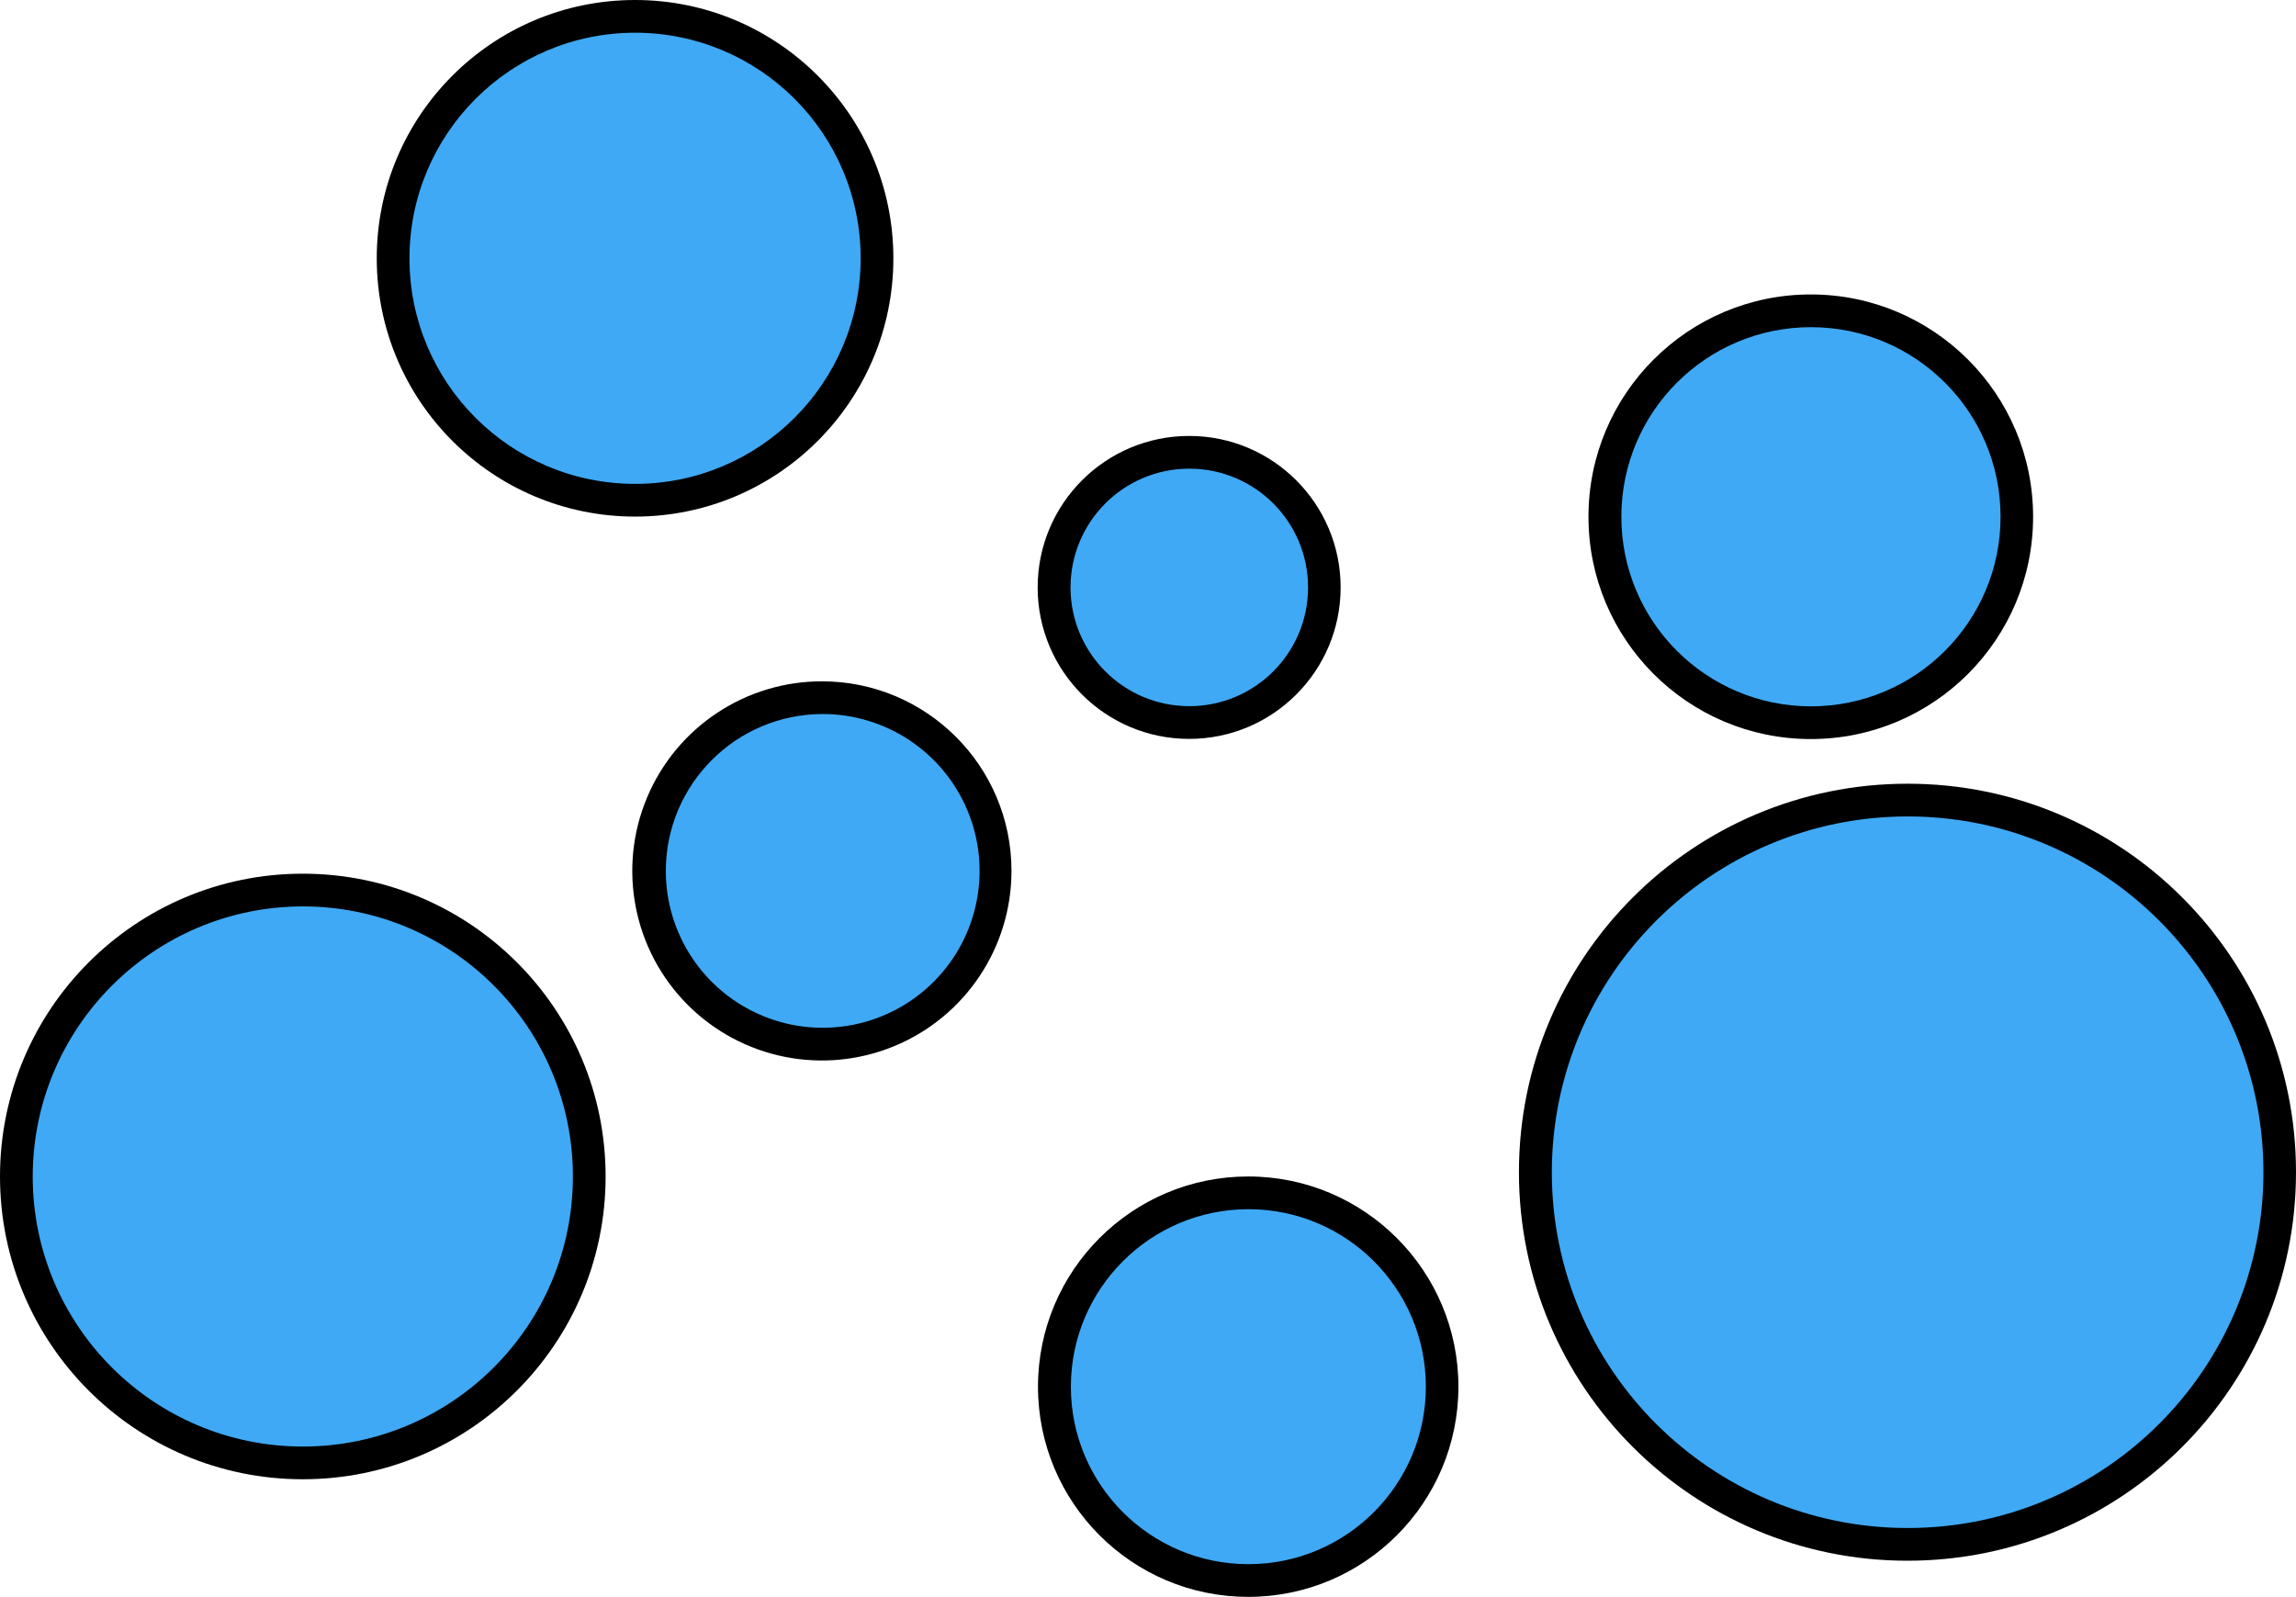
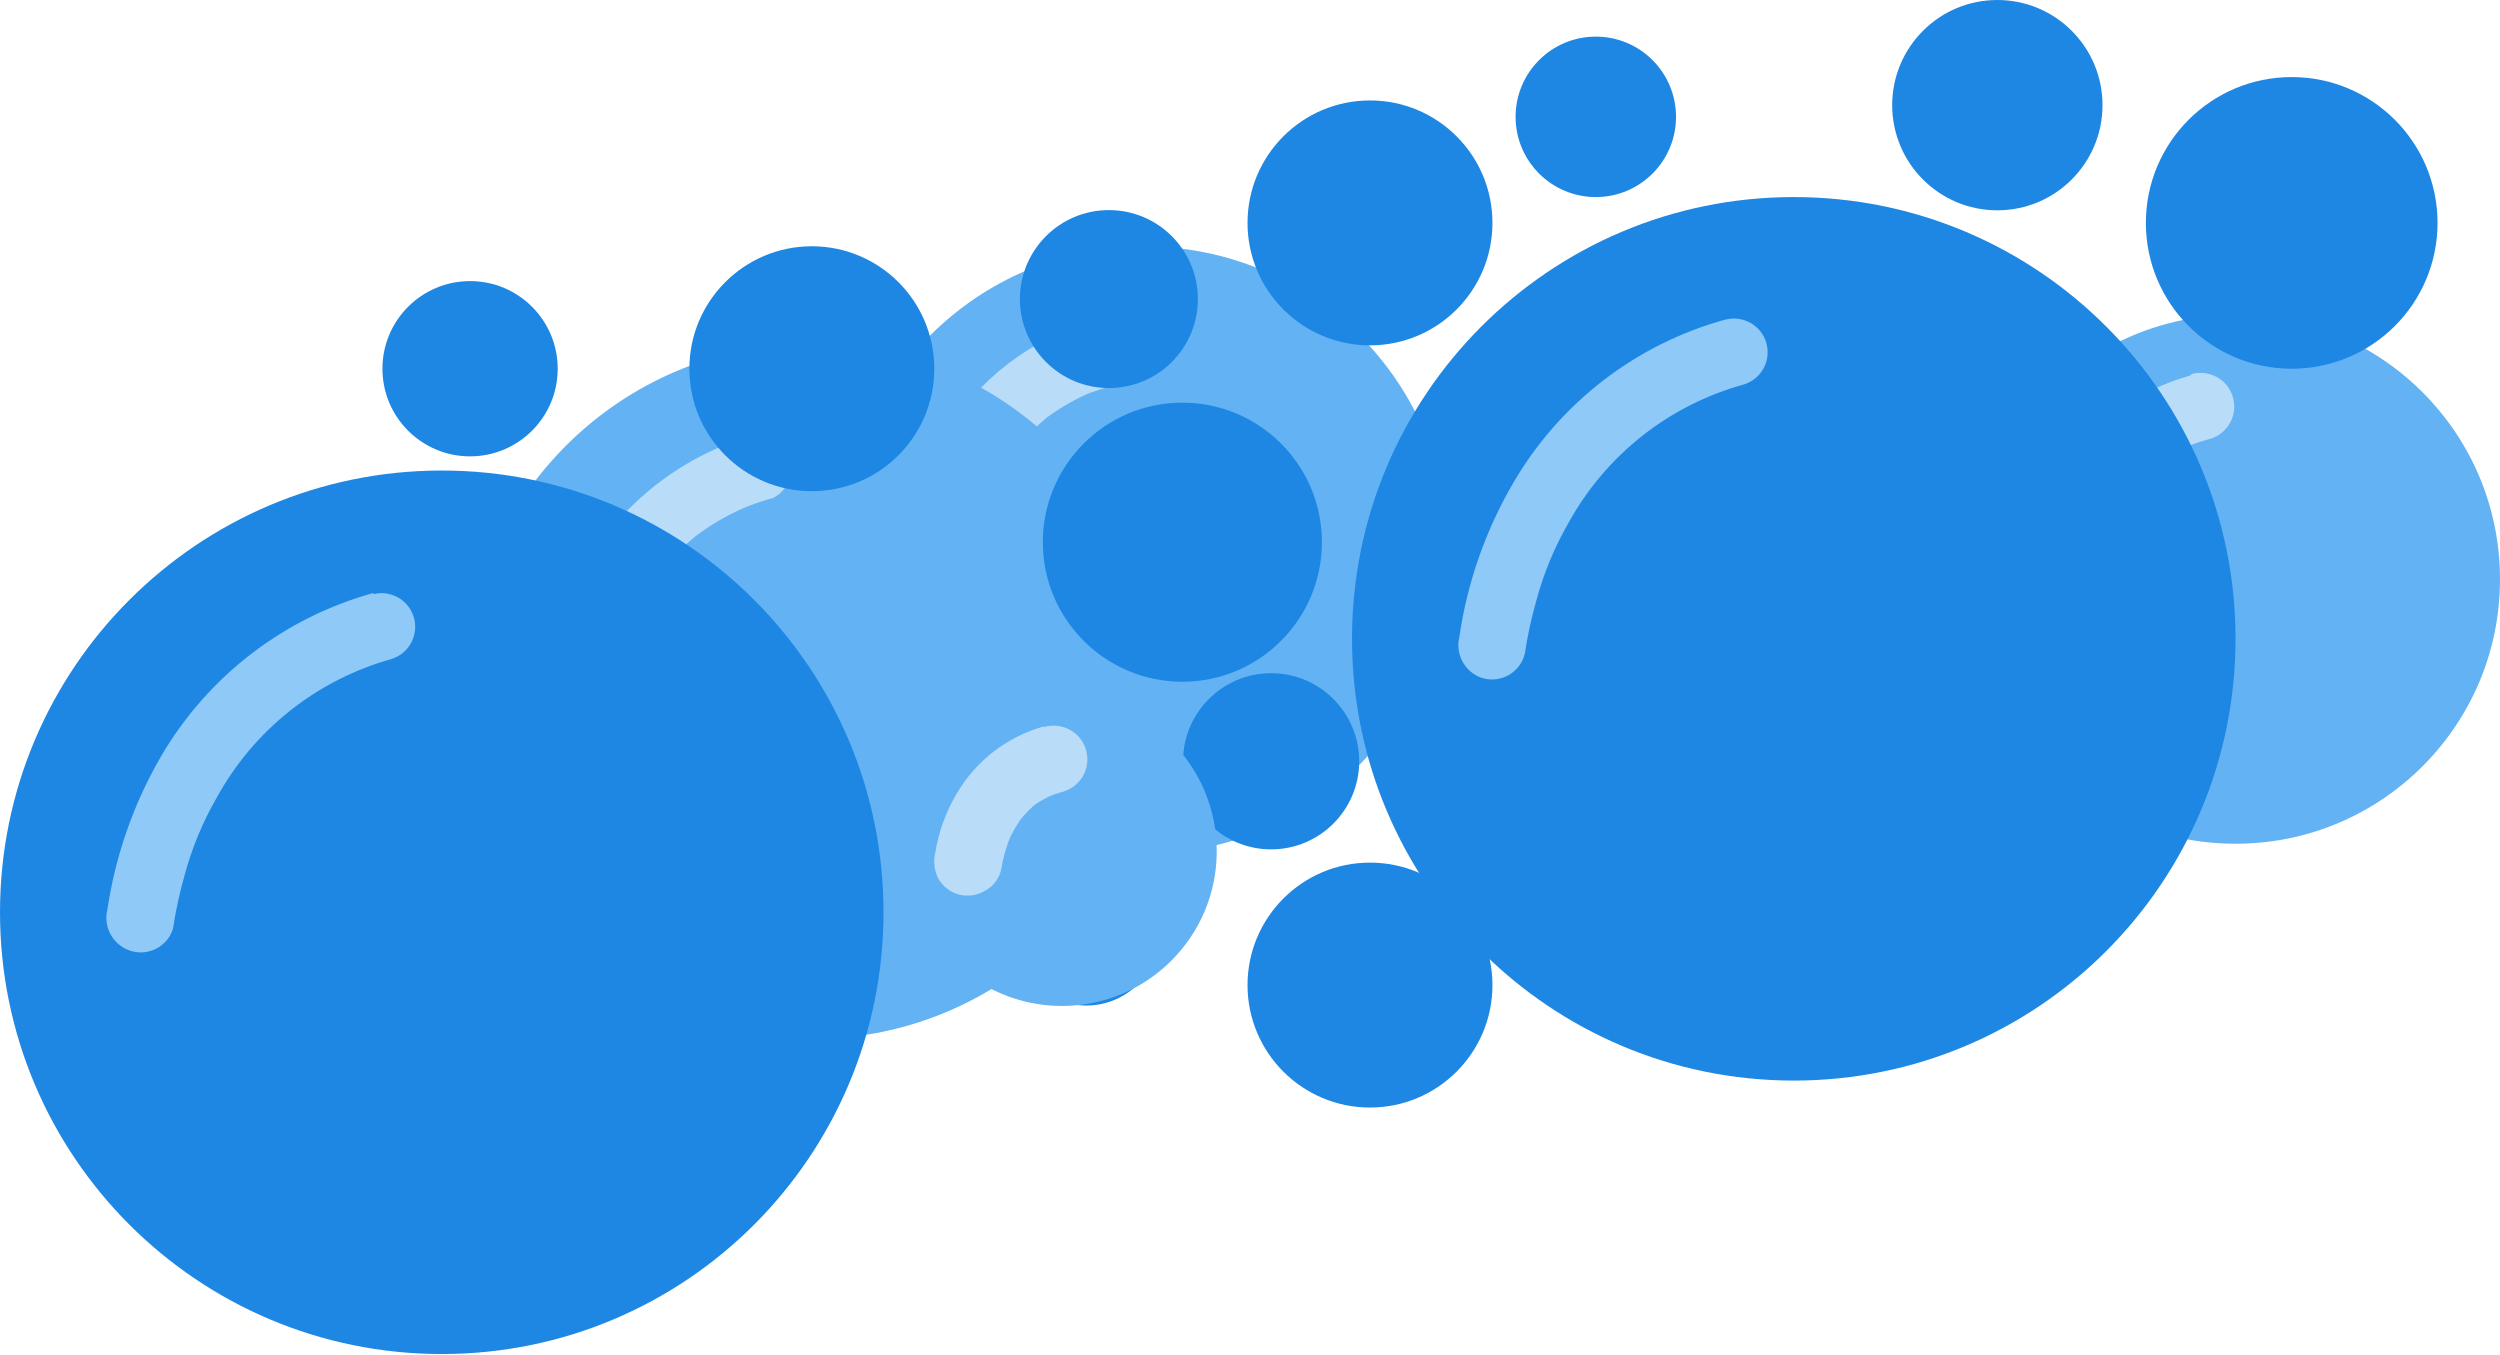
- <svg xmlns="http://www.w3.org/2000/svg" id="Layer_1" data-name="Layer 1" viewBox="0 0 140.35 97.62">
+ <svg xmlns="http://www.w3.org/2000/svg" class="bubbles" id="Layer_1" data-name="Layer 1" viewBox="0 0 111.26 60.26">
  <defs>
    <style>
-       .cls-1 {
-         fill: #3fa9f5;
+       .cls-bubbles {
+         fill: #63b2f4;
+       }
+ 
+       .cls-secondary {
+         fill: #b9dcf8;
+       }
+ 
+       .cls-3 {
+         fill: #1e87e3;
+       }
+ 
+       .cls-4 {
+         fill: #8fc9f7;
      }
    </style>
  </defs>
-   <g id="Bubble_5" data-name="Bubble 5">
-     <path class="cls-1" d="M53.81,136a17.51,17.51,0,1,1,17.51-17.51A17.52,17.52,0,0,1,53.81,136Z" transform="translate(-35.3 -46.59)" />
-     <path d="M53.81,102A16.51,16.51,0,1,1,37.3,118.51,16.53,16.53,0,0,1,53.81,102m0-2a18.51,18.51,0,1,0,18.51,18.51A18.51,18.51,0,0,0,53.81,100Z" transform="translate(-35.3 -46.59)" />
+   <g id="Group_1" data-name="Group 1">
+     <g id="Bubble_1" data-name="Bubble 1">
+       <g id="Bubble_1-2" data-name="Bubble 1">
+         <circle class="cls-bubbles" cx="50.95" cy="24.48" r="13.51" />
+       </g>
+       <g>
+         <path class="cls-bubbles" d="M81.28,48.37a9.89,9.89,0,0,0-3,1.37,11.37,11.37,0,0,0-4.45,7.59" transform="translate(-32.14 -32.67)" />
+         <path class="cls-secondary" d="M80.88,46.93a11.33,11.33,0,0,0-6.76,5.19,13.71,13.71,0,0,0-1.71,4.81,1.55,1.55,0,0,0,1,1.85,1.53,1.53,0,0,0,1.85-1.05,13,13,0,0,1,.35-1.62q.18-.61.42-1.23c.11-.3-.12.26,0,0s.11-.26.17-.39.22-.43.34-.64.25-.44.39-.65l.24-.34c0-.06.32-.41.1-.14a10.38,10.38,0,0,1,1.22-1.26s.4-.33.17-.16l.34-.24a10.18,10.18,0,0,1,1-.6l.42-.21,0,0,.27-.11c.29-.1.58-.2.88-.28a1.5,1.5,0,1,0-.8-2.89Z" transform="translate(-32.14 -32.67)" />
+       </g>
+     </g>
+     <g id="Bubble_3" data-name="Bubble 3">
+       <g id="Bubble_1-3" data-name="Bubble 1">
+         <circle class="cls-bubbles" cx="74.51" cy="35.66" r="7.76" />
+       </g>
+       <g>
+         <path class="cls-bubbles" d="M106.19,63.7a5.63,5.63,0,0,0-1.71.78,6.53,6.53,0,0,0-2.55,4.36" transform="translate(-32.14 -32.67)" />
+         <path class="cls-secondary" d="M105.79,62.25a7.21,7.21,0,0,0-4.26,3.27,8.24,8.24,0,0,0-1,2.92,1.62,1.62,0,0,0,.15,1.16,1.5,1.5,0,0,0,2,.53,1.47,1.47,0,0,0,.69-.89,7,7,0,0,1,.2-.93c.07-.24.15-.48.24-.71s-.16.36-.06.14l.1-.22c.06-.13.13-.25.2-.37s.14-.25.22-.37l.14-.2c.07-.1.27-.29,0,0a9.42,9.42,0,0,1,.69-.72c.09-.08.35-.26,0,0l.2-.14a4.85,4.85,0,0,1,.57-.35l.24-.12-.12,0,.15,0a5.08,5.08,0,0,1,.51-.17,1.51,1.51,0,0,0,1-1.84,1.54,1.54,0,0,0-1.85-1Z" transform="translate(-32.14 -32.67)" />
+       </g>
+     </g>
+     <g id="Bubble_6" data-name="Bubble 6">
+       <circle class="cls-3" cx="60.97" cy="43.84" r="5.45" />
+     </g>
+     <g id="Bubble_7" data-name="Bubble 7">
+       <circle class="cls-3" cx="48.35" cy="41.5" r="3.25" />
+     </g>
+     <g id="Bubble_5" data-name="Bubble 5">
+       <circle class="cls-3" cx="87.72" cy="38.87" r="5.45" />
+     </g>
+     <g id="Bubble_2" data-name="Bubble 2">
+       <circle class="cls-3" cx="70.86" cy="22.04" r="5.45" />
+     </g>
+     <g id="Bubble_4" data-name="Bubble 4">
+       <circle class="cls-3" cx="25.55" cy="34.27" r="6.36" />
+     </g>
  </g>
-   <g id="Bubble_3" data-name="Bubble 3">
-     <path class="cls-1" d="M108,90.76a8.26,8.26,0,1,1,8.25-8.26A8.27,8.27,0,0,1,108,90.76Z" transform="translate(-35.3 -46.59)" />
-     <path d="M108,75.24a7.26,7.26,0,1,1-7.26,7.26A7.26,7.26,0,0,1,108,75.24m0-2a9.26,9.26,0,1,0,9.25,9.26A9.26,9.26,0,0,0,108,73.24Z" transform="translate(-35.3 -46.59)" />
+   <g id="Group_2" data-name="Group 2">
+     <g id="Bubble_3-2" data-name="Bubble 3">
+       <g id="Bubble_1-4" data-name="Bubble 1">
+         <circle class="cls-bubbles" cx="99.49" cy="25.78" r="11.77" />
+       </g>
+       <g>
+         <path class="cls-bubbles" d="M130.05,50.81A8.49,8.49,0,0,0,127.46,52a9.87,9.87,0,0,0-3.87,6.62" transform="translate(-32.14 -32.67)" />
+         <path class="cls-secondary" d="M129.65,49.37a10.07,10.07,0,0,0-6,4.61,11.84,11.84,0,0,0-1.51,4.24A1.5,1.5,0,1,0,125,59a11.87,11.87,0,0,1,.31-1.41c.1-.36.23-.71.36-1.07s-.13.29,0,0,.1-.23.16-.34.19-.37.29-.56.22-.38.34-.56l.21-.3c.06-.09.22-.42.06-.09a3.08,3.08,0,0,1,.51-.58,6.51,6.51,0,0,1,.54-.51c.06,0,.4-.32.12-.11l.3-.21a6.78,6.78,0,0,1,.86-.52c.12-.07.25-.12.37-.18h0a.92.92,0,0,1,.23-.09,6.91,6.91,0,0,1,.77-.25,1.5,1.5,0,1,0-.8-2.89Z" transform="translate(-32.14 -32.67)" />
+       </g>
+     </g>
+     <g id="Bubble_2-2" data-name="Bubble 2">
+       <g id="Bubble_1-5" data-name="Bubble 1">
+         <circle class="cls-bubbles" cx="36.13" cy="30.77" r="15.47" />
+       </g>
+       <g>
+         <path class="cls-bubbles" d="M66.2,53.39A11.19,11.19,0,0,0,62.79,55c-4.07,2.79-4.91,7.49-5.09,8.69" transform="translate(-32.14 -32.67)" />
+         <path class="cls-secondary" d="M65.8,52a12.76,12.76,0,0,0-7.61,5.84,15.2,15.2,0,0,0-1.94,5.46,1.55,1.55,0,0,0,1,1.85,1.51,1.51,0,0,0,1.84-1,14.53,14.53,0,0,1,.41-1.85A13.76,13.76,0,0,1,60,60.79c.12-.32-.1.21,0-.08s.13-.3.2-.44.25-.5.39-.74.29-.5.45-.74.18-.27.27-.4.32-.41.15-.2a11.2,11.2,0,0,1,1.39-1.45l.24-.2c.13-.1.26-.2.4-.29a9.27,9.27,0,0,1,1.14-.68,8.93,8.93,0,0,1,1.9-.73A1.5,1.5,0,0,0,65.8,52Z" transform="translate(-32.14 -32.67)" />
+       </g>
+     </g>
+     <g id="Bubble_5-2" data-name="Bubble 5">
+       <circle class="cls-3" cx="55.52" cy="26.27" r="2.23" />
+     </g>
+     <g id="Bubble_8" data-name="Bubble 8">
+       <circle class="cls-3" cx="12.67" cy="39.37" r="5.62" />
+     </g>
+     <g id="Bubble_6-2" data-name="Bubble 6">
+       <circle class="cls-3" cx="81.23" cy="32.21" r="4.48" />
+     </g>
+     <g id="Bubble_7-2" data-name="Bubble 7">
+       <circle class="cls-3" cx="56.57" cy="33.88" r="3.92" />
+     </g>
+     <g id="Bubble_4-2" data-name="Bubble 4">
+       <g id="Bubble_1-6" data-name="Bubble 1">
+         <circle class="cls-bubbles" cx="67.86" cy="30.33" r="6.89" />
+       </g>
+       <g>
+         <path class="cls-bubbles" d="M99.59,58.88a5,5,0,0,0-1.52.69,5.82,5.82,0,0,0-2.27,3.87" transform="translate(-32.14 -32.67)" />
+         <path class="cls-secondary" d="M99.19,57.43a6.51,6.51,0,0,0-3.89,3A7.54,7.54,0,0,0,94.36,63a1.61,1.61,0,0,0,.15,1.16,1.53,1.53,0,0,0,.89.69,1.51,1.51,0,0,0,1.16-.15,1.45,1.45,0,0,0,.69-.9,7,7,0,0,1,.43-1.55l-.15.36a6.06,6.06,0,0,1,.76-1.3l-.24.3a5.26,5.26,0,0,1,.85-.85l-.3.24a5,5,0,0,1,1.09-.64l-.36.15c.21-.09.43-.16.65-.23a1.51,1.51,0,0,0,1-1.84,1.53,1.53,0,0,0-1.84-1Z" transform="translate(-32.14 -32.67)" />
+       </g>
+     </g>
+     <g id="Bubble_1-2" data-name="Bubble 1">
+       <circle class="cls-3" cx="77.96" cy="21.96" r="4.31" />
+     </g>
  </g>
-   <g id="Bubble_7" data-name="Bubble 7">
-     <circle class="cls-1" cx="76.31" cy="84.77" r="11.85" />
-     <path d="M111.61,120.51a10.85,10.85,0,1,1-10.85,10.85,10.86,10.86,0,0,1,10.85-10.85m0-2a12.85,12.85,0,1,0,12.84,12.85,12.85,12.85,0,0,0-12.84-12.85Z" transform="translate(-35.3 -46.59)" />
-   </g>
-   <g id="Bubble_1" data-name="Bubble 1">
-     <path class="cls-1" d="M74.12,77.17a14.79,14.79,0,1,1,14.8-14.79A14.81,14.81,0,0,1,74.12,77.17Z" transform="translate(-35.3 -46.59)" />
-     <path d="M74.12,48.59A13.79,13.79,0,1,1,60.33,62.38,13.8,13.8,0,0,1,74.12,48.59m0-2A15.79,15.79,0,1,0,89.91,62.38,15.79,15.79,0,0,0,74.12,46.59Z" transform="translate(-35.3 -46.59)" />
-   </g>
-   <g id="Bubble_2" data-name="Bubble 2">
-     <path class="cls-1" d="M146,90.76a12.59,12.59,0,1,1,12.58-12.59A12.61,12.61,0,0,1,146,90.76Z" transform="translate(-35.3 -46.59)" />
-     <path d="M146,66.59a11.59,11.59,0,1,1-11.59,11.58A11.59,11.59,0,0,1,146,66.59m0-2a13.59,13.59,0,1,0,13.58,13.58A13.59,13.59,0,0,0,146,64.59Z" transform="translate(-35.3 -46.59)" />
-   </g>
-   <g id="Bubble_6" data-name="Bubble 6">
-     <path class="cls-1" d="M151.9,141a22.75,22.75,0,1,1,22.75-22.75A22.77,22.77,0,0,1,151.9,141Z" transform="translate(-35.3 -46.59)" />
-     <path d="M151.9,96.5a21.75,21.75,0,1,1-21.74,21.74A21.77,21.77,0,0,1,151.9,96.5m0-2a23.75,23.75,0,1,0,23.75,23.74A23.74,23.74,0,0,0,151.9,94.5Z" transform="translate(-35.3 -46.59)" />
-   </g>
-   <g id="Bubble_4" data-name="Bubble 4">
-     <path class="cls-1" d="M85.54,110.42A10.59,10.59,0,1,1,96.13,99.83,10.6,10.6,0,0,1,85.54,110.42Z" transform="translate(-35.3 -46.59)" />
-     <path d="M85.54,90.24A9.59,9.59,0,1,1,76,99.83a9.6,9.6,0,0,1,9.59-9.59m0-2A11.59,11.59,0,1,0,97.13,99.83,11.59,11.59,0,0,0,85.54,88.24Z" transform="translate(-35.3 -46.59)" />
+   <g id="Group_3" data-name="Group 3">
+     <g id="Bubble_6-3" data-name="Bubble 6">
+       <g id="Bubble_1-8" data-name="Bubble 1">
+         <circle class="cls-3" cx="79.83" cy="28.43" r="19.66" />
+       </g>
+       <g>
+         <path class="cls-3" d="M109.33,48.33a14.35,14.35,0,0,0-4.33,2c-5.16,3.55-6.24,9.51-6.47,11" transform="translate(-32.14 -32.67)" />
+         <path class="cls-4" d="M108.93,46.89a15.77,15.77,0,0,0-9.42,7.23A19,19,0,0,0,97.09,61a1.54,1.54,0,0,0,1,1.84A1.5,1.5,0,0,0,100,61.76a18.92,18.92,0,0,1,.51-2.35,14.36,14.36,0,0,1,1.44-3.48,12.78,12.78,0,0,1,7.8-6.15,1.5,1.5,0,0,0-.8-2.89Z" transform="translate(-32.14 -32.67)" />
+       </g>
+     </g>
+     <g id="Bubble_10" data-name="Bubble 10">
+       <g id="Bubble_1-9" data-name="Bubble 1">
+         <circle class="cls-3" cx="19.66" cy="40.6" r="19.66" />
+       </g>
+       <g>
+         <path class="cls-3" d="M49.16,60.5a14.35,14.35,0,0,0-4.33,2C39.67,66,38.59,72,38.36,73.54" transform="translate(-32.14 -32.67)" />
+         <path class="cls-4" d="M48.76,59.06a15.82,15.82,0,0,0-9.43,7.23,19.2,19.2,0,0,0-2.41,6.85A1.54,1.54,0,0,0,38,75a1.5,1.5,0,0,0,1.84-1,18.69,18.69,0,0,1,.51-2.36,14.36,14.36,0,0,1,1.44-3.48A12.78,12.78,0,0,1,49.56,62a1.5,1.5,0,0,0-.8-2.89Z" transform="translate(-32.14 -32.67)" />
+       </g>
+     </g>
+     <g id="Bubble_4-3" data-name="Bubble 4">
+       <circle class="cls-3" cx="60.97" cy="9.92" r="5.45" />
+     </g>
+     <g id="Bubble_5-3" data-name="Bubble 5">
+       <circle class="cls-3" cx="49.35" cy="13.31" r="3.96" />
+     </g>
+     <g id="Bubble_9" data-name="Bubble 9">
+       <circle class="cls-3" cx="52.62" cy="24.13" r="6.21" />
+     </g>
+     <g id="Bubble_7-3" data-name="Bubble 7">
+       <circle class="cls-3" cx="36.13" cy="16.41" r="5.45" />
+     </g>
+     <g id="Bubble_8-3" data-name="Bubble 8">
+       <circle class="cls-3" cx="20.92" cy="16.41" r="3.9" />
+     </g>
+     <g id="Bubble_1-3" data-name="Bubble 1">
+       <circle class="cls-3" cx="71.02" cy="5.2" r="3.57" />
+     </g>
+     <g id="Bubble_2-3" data-name="Bubble 2">
+       <circle class="cls-3" cx="88.89" cy="4.68" r="4.68" />
+     </g>
+     <g id="Bubble_3-3" data-name="Bubble 3">
+       <circle class="cls-3" cx="101.99" cy="9.92" r="6.49" />
+     </g>
+     <g id="Bubble_11" data-name="Bubble 11">
+       <g id="Bubble_1-11" data-name="Bubble 1">
+         <circle class="cls-bubbles" cx="47.26" cy="37.88" r="6.89" />
+       </g>
+       <g>
+         <path class="cls-bubbles" d="M79,66.44a4.88,4.88,0,0,0-1.52.69A5.75,5.75,0,0,0,75.21,71" transform="translate(-32.14 -32.67)" />
+         <path class="cls-secondary" d="M78.59,65a6.52,6.52,0,0,0-3.88,3,7.49,7.49,0,0,0-.95,2.63,1.67,1.67,0,0,0,.15,1.16,1.52,1.52,0,0,0,.9.69A1.54,1.54,0,0,0,76,72.3a1.42,1.42,0,0,0,.69-.9,6.52,6.52,0,0,1,.44-1.55l-.16.36a6.13,6.13,0,0,1,.76-1.31l-.23.31a5.2,5.2,0,0,1,.84-.85l-.3.23A5.15,5.15,0,0,1,79.09,68l-.36.15a5.75,5.75,0,0,1,.66-.23,1.5,1.5,0,1,0-.8-2.89Z" transform="translate(-32.14 -32.67)" />
+       </g>
+     </g>
  </g>
</svg>
